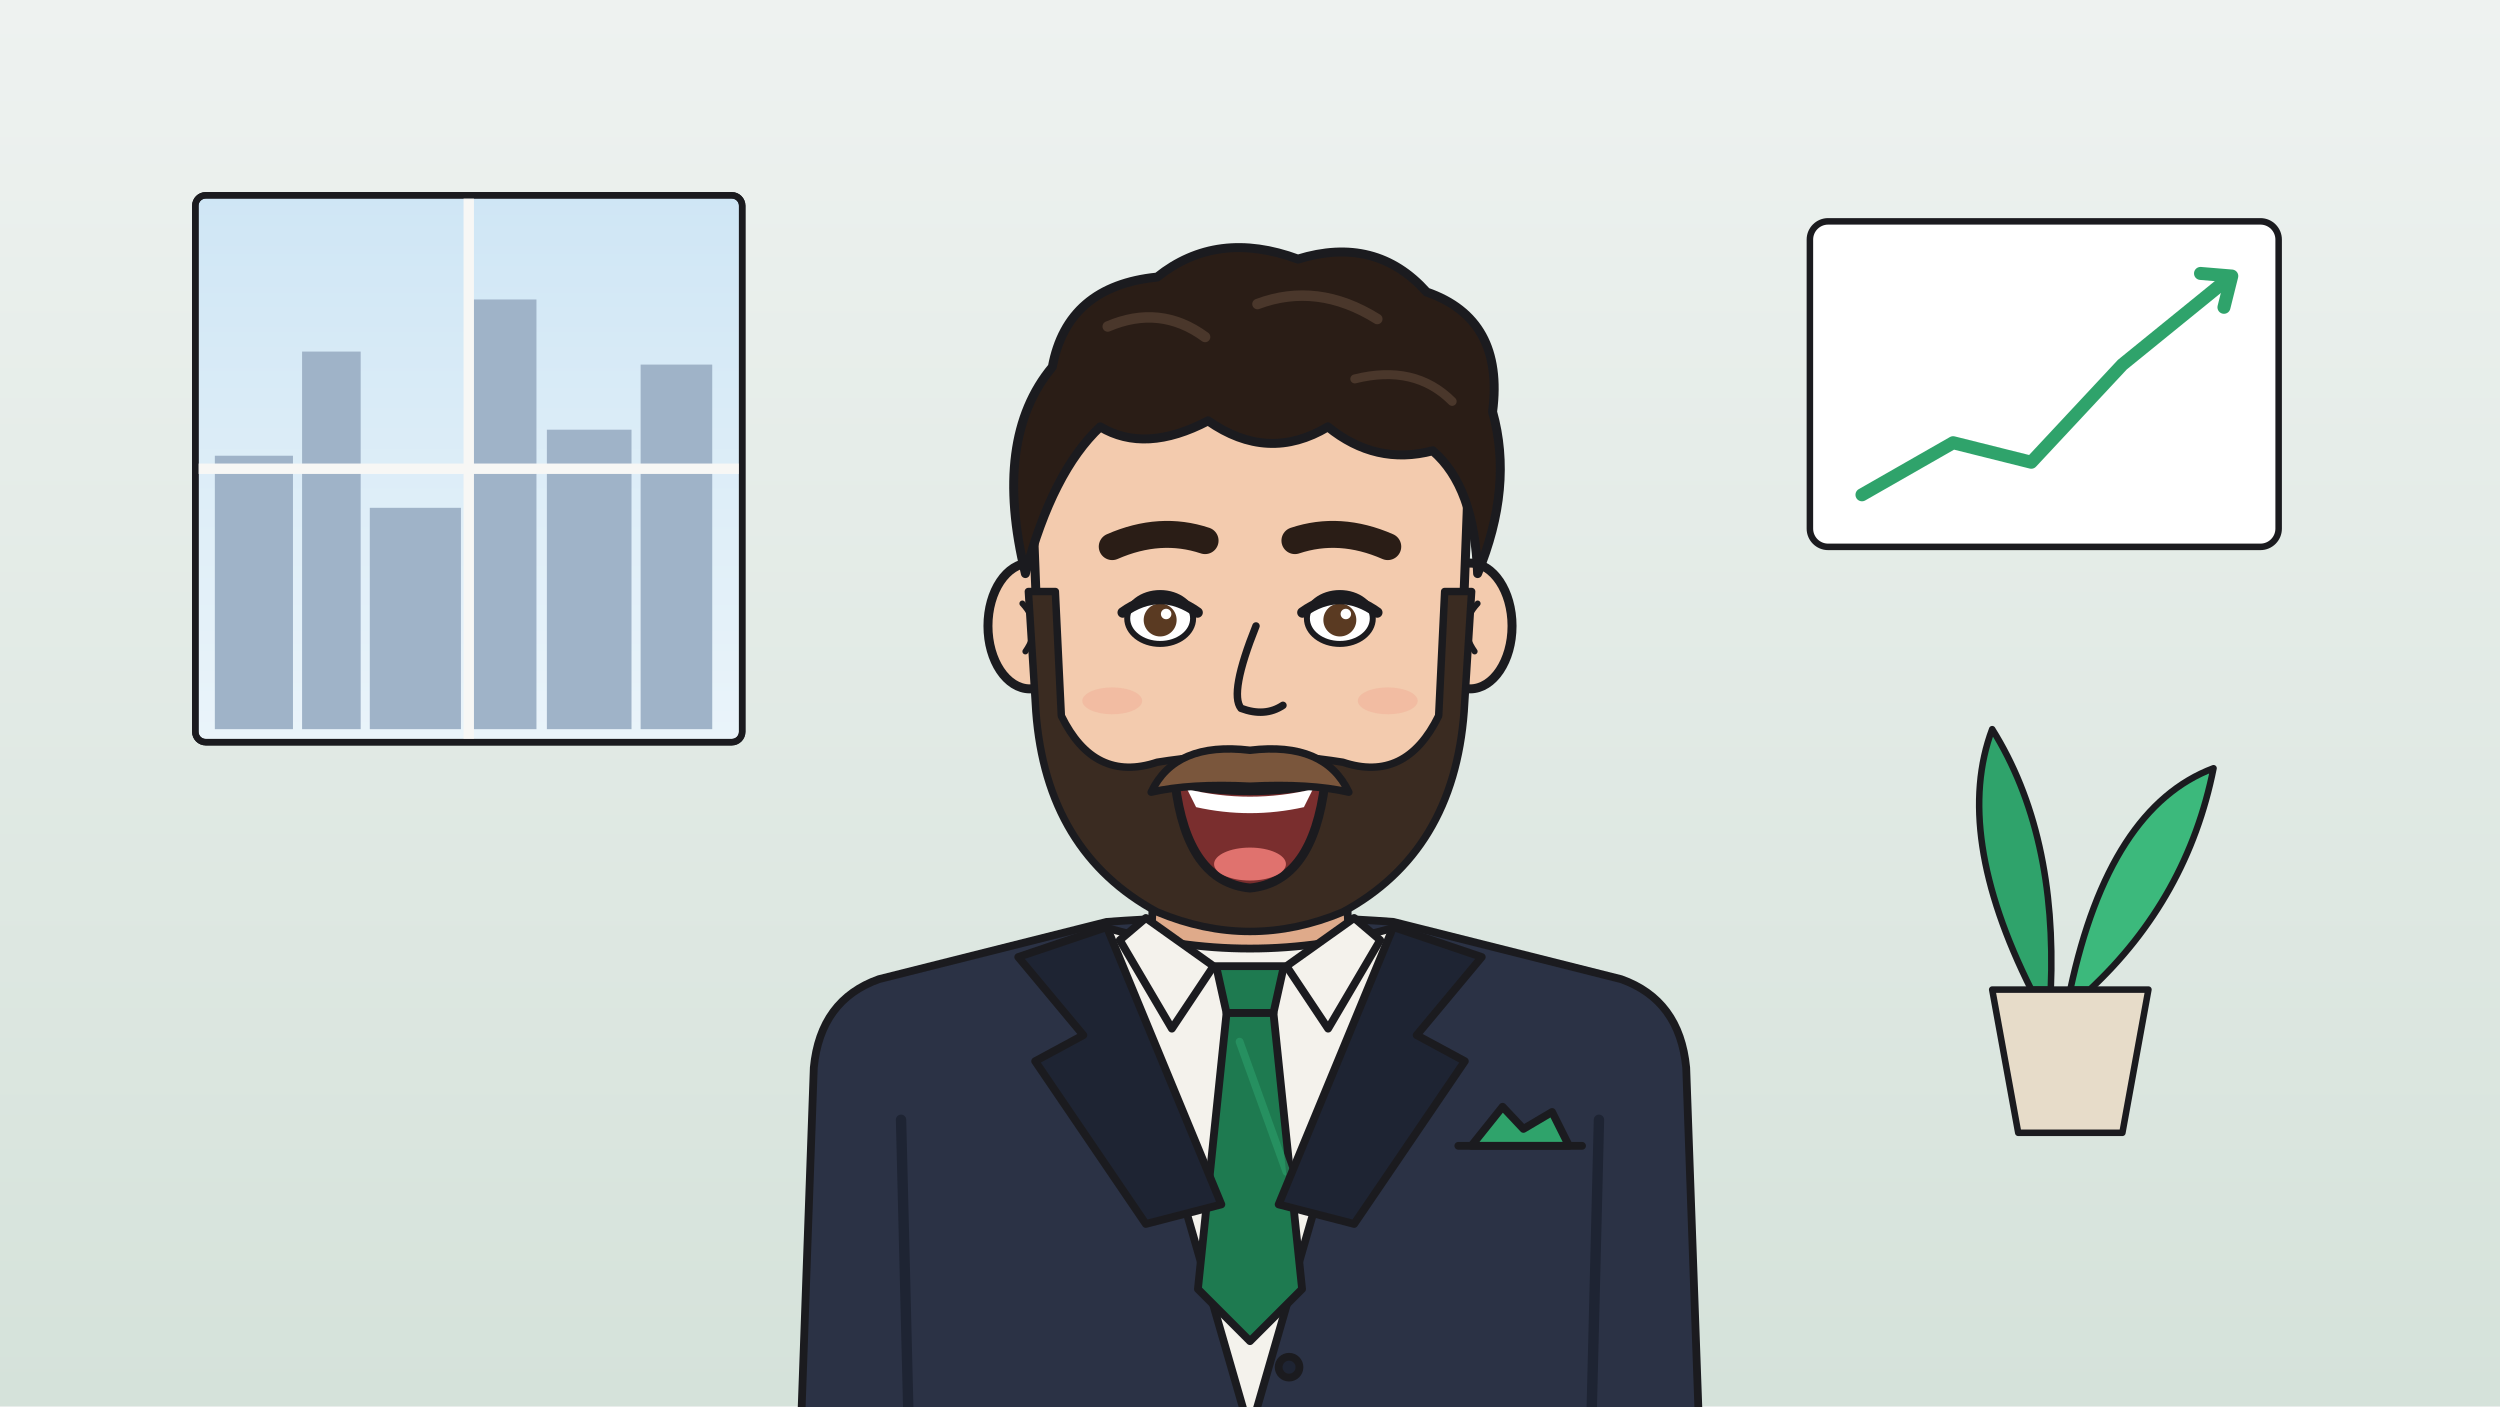
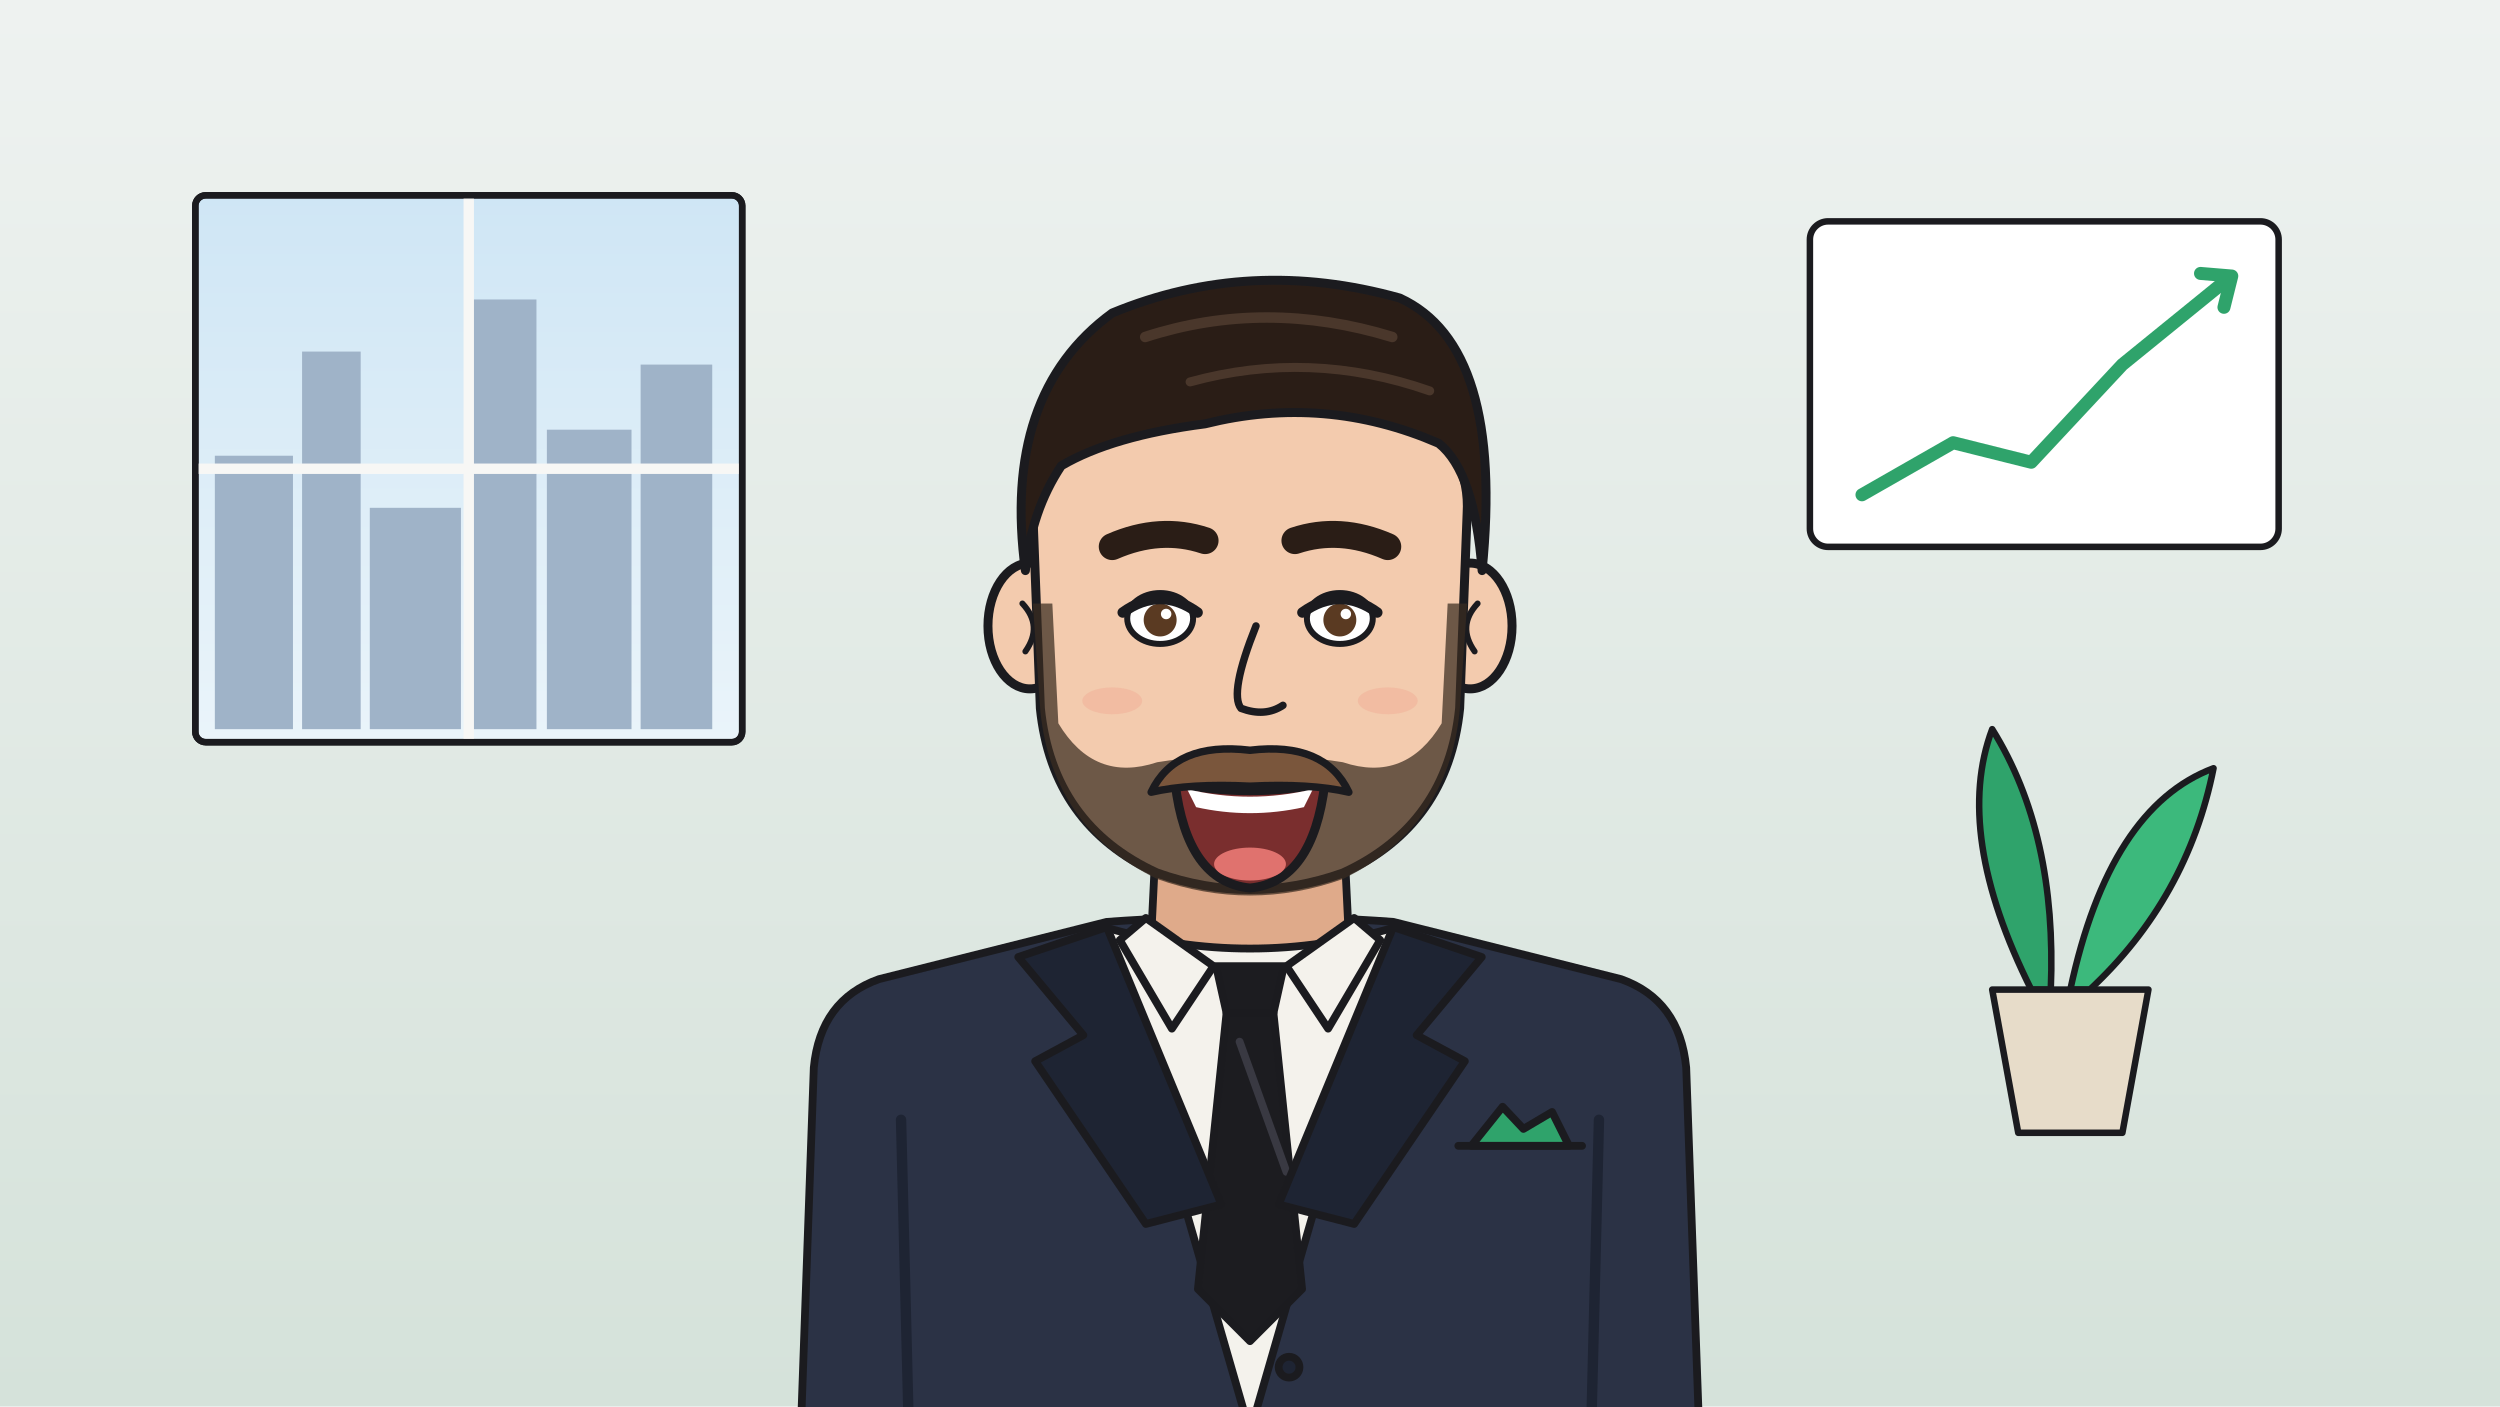
<svg xmlns="http://www.w3.org/2000/svg" width="1920" height="1080" viewBox="0 0 1920 1080">
  <defs>
    <linearGradient id="bg" x1="0" y1="0" x2="0" y2="1">
      <stop offset="0" stop-color="#EEF2F0" />
      <stop offset="1" stop-color="#D5E2DA" />
    </linearGradient>
    <linearGradient id="sky" x1="0" y1="0" x2="0" y2="1">
      <stop offset="0" stop-color="#CFE6F5" />
      <stop offset="1" stop-color="#EAF4FA" />
    </linearGradient>
  </defs>
  <rect width="1920" height="1080" fill="url(#bg)" />
  <g stroke="#1B1B1F" stroke-width="5" stroke-linejoin="round">
    <rect x="150" y="150" width="420" height="420" rx="8" fill="url(#sky)" />
    <g stroke="none">
      <rect x="165" y="350" width="60" height="210" fill="#9FB3C8" />
      <rect x="232" y="270" width="45" height="290" fill="#9FB3C8" />
      <rect x="284" y="390" width="70" height="170" fill="#9FB3C8" />
      <rect x="362" y="230" width="50" height="330" fill="#9FB3C8" />
      <rect x="420" y="330" width="65" height="230" fill="#9FB3C8" />
      <rect x="492" y="280" width="55" height="280" fill="#9FB3C8" />
    </g>
    <path d="M360 150 L360 570 M150 360 L570 360" fill="none" stroke-width="8" stroke="#F7F7F5" />
    <rect x="150" y="150" width="420" height="420" rx="8" fill="none" />
  </g>
  <g stroke="#1B1B1F" stroke-width="5" stroke-linejoin="round" fill="none">
    <rect x="1390" y="170" width="360" height="250" rx="14" fill="#FFFFFF" />
    <path d="M1430 380 L1500 340 L1560 355 L1630 280 L1710 215" stroke="#2FA36B" stroke-width="10" stroke-linecap="round" />
    <path d="M1690 210 L1714 212 L1708 236" stroke="#2FA36B" stroke-width="10" stroke-linecap="round" />
  </g>
  <g stroke="#1B1B1F" stroke-width="5" stroke-linejoin="round">
    <path d="M1560 760 Q1500 640 1530 560 Q1580 640 1575 760 Z" fill="#2FA36B" />
    <path d="M1590 760 Q1620 620 1700 590 Q1680 690 1605 760 Z" fill="#3CB97C" />
    <path d="M1530 760 L1650 760 L1630 870 L1550 870 Z" fill="#E7DCC9" />
  </g>
  <g stroke="#1B1B1F" stroke-width="6" stroke-linejoin="round" stroke-linecap="round">
    <path d="M615 1100 L625 820 Q630 768 675 752              L850 708 Q960 700 1070 708 L1245 752              Q1290 768 1295 820 L1305 1100 Z" fill="#2B3245" />
    <path d="M698 1100 L692 860" fill="none" stroke="#1E2433" stroke-width="8" />
    <path d="M1222 1100 L1228 860" fill="none" stroke="#1E2433" stroke-width="8" />
    <path d="M888 640 L884 722 Q960 760 1036 722 L1032 640 Z" fill="#DFAA8A" />
    <path d="M848 712 L960 1100 L1072 712 Q960 745 848 712 Z" fill="#F4F2EC" />
-     <path d="M934 742 L986 742 L978 778 L942 778 Z" fill="#1E7A50" />
-     <path d="M942 778 L978 778 L1000 990 L960 1030 L920 990 Z" fill="#1E7A50" />
-     <path d="M952 800 L988 900" fill="none" stroke="#2A9A67" stroke-width="6" opacity="0.7" />
+     <path d="M934 742 L986 742 L978 778 L942 778 Z" fill="#1C1C20" />
+     <path d="M942 778 L978 778 L1000 990 L960 1030 L920 990 Z" fill="#1C1C20" />
+     <path d="M952 800 L988 900" fill="none" stroke="#3C3C46" stroke-width="6" opacity="0.9" />
    <path d="M880 705 L932 742 L900 790 L860 722 Z" fill="#F4F2EC" />
    <path d="M1040 705 L988 742 L1020 790 L1060 722 Z" fill="#F4F2EC" />
    <polygon points="850 712 938 925 880 940 795 815 832 795 782 735" fill="#1E2433" />
    <polygon points="1070 712 982 925 1040 940 1125 815 1088 795 1138 735" fill="#1E2433" />
    <path d="M1130 880 L1205 880 L1192 854 L1170 867 L1154 850 Z" fill="#2FA36B" />
    <path d="M1120 880 L1215 880" fill="none" />
    <circle cx="990" cy="1050" r="8" fill="#1E2433" />
  </g>
  <g transform="translate(0 25) translate(960 450) scale(1.15) translate(-960 -450)">
    <g stroke="#1B1B1F" stroke-width="6" stroke-linejoin="round" stroke-linecap="round">
      <ellipse cx="813" cy="455" rx="28" ry="42" fill="#F3CBAE" />
      <ellipse cx="1107" cy="455" rx="28" ry="42" fill="#F3CBAE" />
      <path d="M808 440 Q822 455 810 472" fill="none" stroke-width="4" />
      <path d="M1112 440 Q1098 455 1110 472" fill="none" stroke-width="4" />
      <path d="M815 380 Q810 300 960 288 Q1110 300 1105 380              L1100 510 Q1092 588 1022 620 Q960 642 898 620              Q828 588 820 510 Z" fill="#F3CBAE" />
-       <path d="M812 432 L817 512 Q824 606 898 646 Q960 672 1022 646              Q1096 606 1103 512 L1108 432 L1090 432 L1086 515 Q1064 560 1022 546              Q960 536 898 546 Q856 560 834 515 L830 432 Z" fill="#3A2B21" stroke-width="5" />
+       <path d="M815 440 L820 512 Q828 590 898 624 Q960 646 1022 624              Q1092 590 1100 512 L1105 440 L1092 440 L1088 520 Q1064 560 1022 546              Q960 536 898 546 Q856 560 832 520 L828 440 Z" fill="#3A2B21" fill-opacity="0.72" stroke="none" />
      <ellipse cx="960" cy="574" rx="44" ry="17" fill="#E2AE96" stroke="none" />
-       <path d="M810 420 Q788 330 828 282 Q838 228 898 222              Q938 190 992 210 Q1044 194 1078 232 Q1130 250 1122 312              Q1136 362 1112 420 Q1110 362 1082 338 Q1044 348 1012 322              Q972 346 932 318 Q890 340 860 322 Q828 352 810 420 Z" fill="#2A1D16" />
-       <path d="M865 255 Q900 240 930 262" fill="none" stroke="#4A372B" stroke-width="7" />
-       <path d="M965 240 Q1005 225 1045 250" fill="none" stroke="#4A372B" stroke-width="7" />
-       <path d="M1030 290 Q1070 280 1095 305" fill="none" stroke="#4A372B" stroke-width="6" />
+       <path d="M810 418 Q794 300 868 246 Q960 208 1060 236              Q1130 268 1115 418 Q1110 352 1086 333              Q1010 300 930 320 Q868 328 834 348 Q814 378 810 418 Z" fill="#2A1D16" />
+       <path d="M890 262 Q970 236 1055 262" fill="none" stroke="#4A372B" stroke-width="7" />
+       <path d="M920 292 Q1000 270 1080 298" fill="none" stroke="#4A372B" stroke-width="6" />
      <path d="M964 455 Q946 500 954 510 Q970 516 982 508" fill="none" stroke-width="5" />
      <ellipse cx="868" cy="505" rx="20" ry="9" fill="#EE9C86" opacity="0.30" stroke="none" />
      <ellipse cx="1052" cy="505" rx="20" ry="9" fill="#EE9C86" opacity="0.30" stroke="none" />
    </g>
    <ellipse cx="900" cy="450" rx="22" ry="17" fill="#FFFFFF" stroke="#1B1B1F" stroke-width="4" />
    <circle cx="900" cy="451" r="11" fill="#5A3A22" />
    <circle cx="904" cy="447" r="3.5" fill="#FFFFFF" />
    <path d="M875 446 Q900 428 925 446" fill="none" stroke="#1B1B1F" stroke-width="7" stroke-linecap="round" />
    <ellipse cx="1020" cy="450" rx="22" ry="17" fill="#FFFFFF" stroke="#1B1B1F" stroke-width="4" />
    <circle cx="1020" cy="451" r="11" fill="#5A3A22" />
    <circle cx="1024" cy="447" r="3.5" fill="#FFFFFF" />
    <path d="M995 446 Q1020 428 1045 446" fill="none" stroke="#1B1B1F" stroke-width="7" stroke-linecap="round" />
    <path d="M868 402 Q900 388 930 398" fill="none" stroke="#2A1D16" stroke-width="18" stroke-linecap="round" />
    <path d="M1052 402 Q1020 388 990 398" fill="none" stroke="#2A1D16" stroke-width="18" stroke-linecap="round" />
    <path d="M910 560 Q960 570 1010 560 Q1002 626 960 630 Q918 626 910 560 Z" fill="#7A2E2E" stroke="#1B1B1F" stroke-width="6" stroke-linejoin="round" />
    <path d="M918 564 Q960 574 1002 564 L996 576 Q960 584 924 576 Z" fill="#FFFFFF" />
    <ellipse cx="960" cy="614" rx="24" ry="11" fill="#E0726E" />
    <path d="M894 566 Q910 532 960 538 Q1010 532 1026 566 Q1000 560 960 562 Q920 560 894 566 Z" fill="#7A563C" stroke="#1B1B1F" stroke-width="5" stroke-linejoin="round" />
  </g>
</svg>
